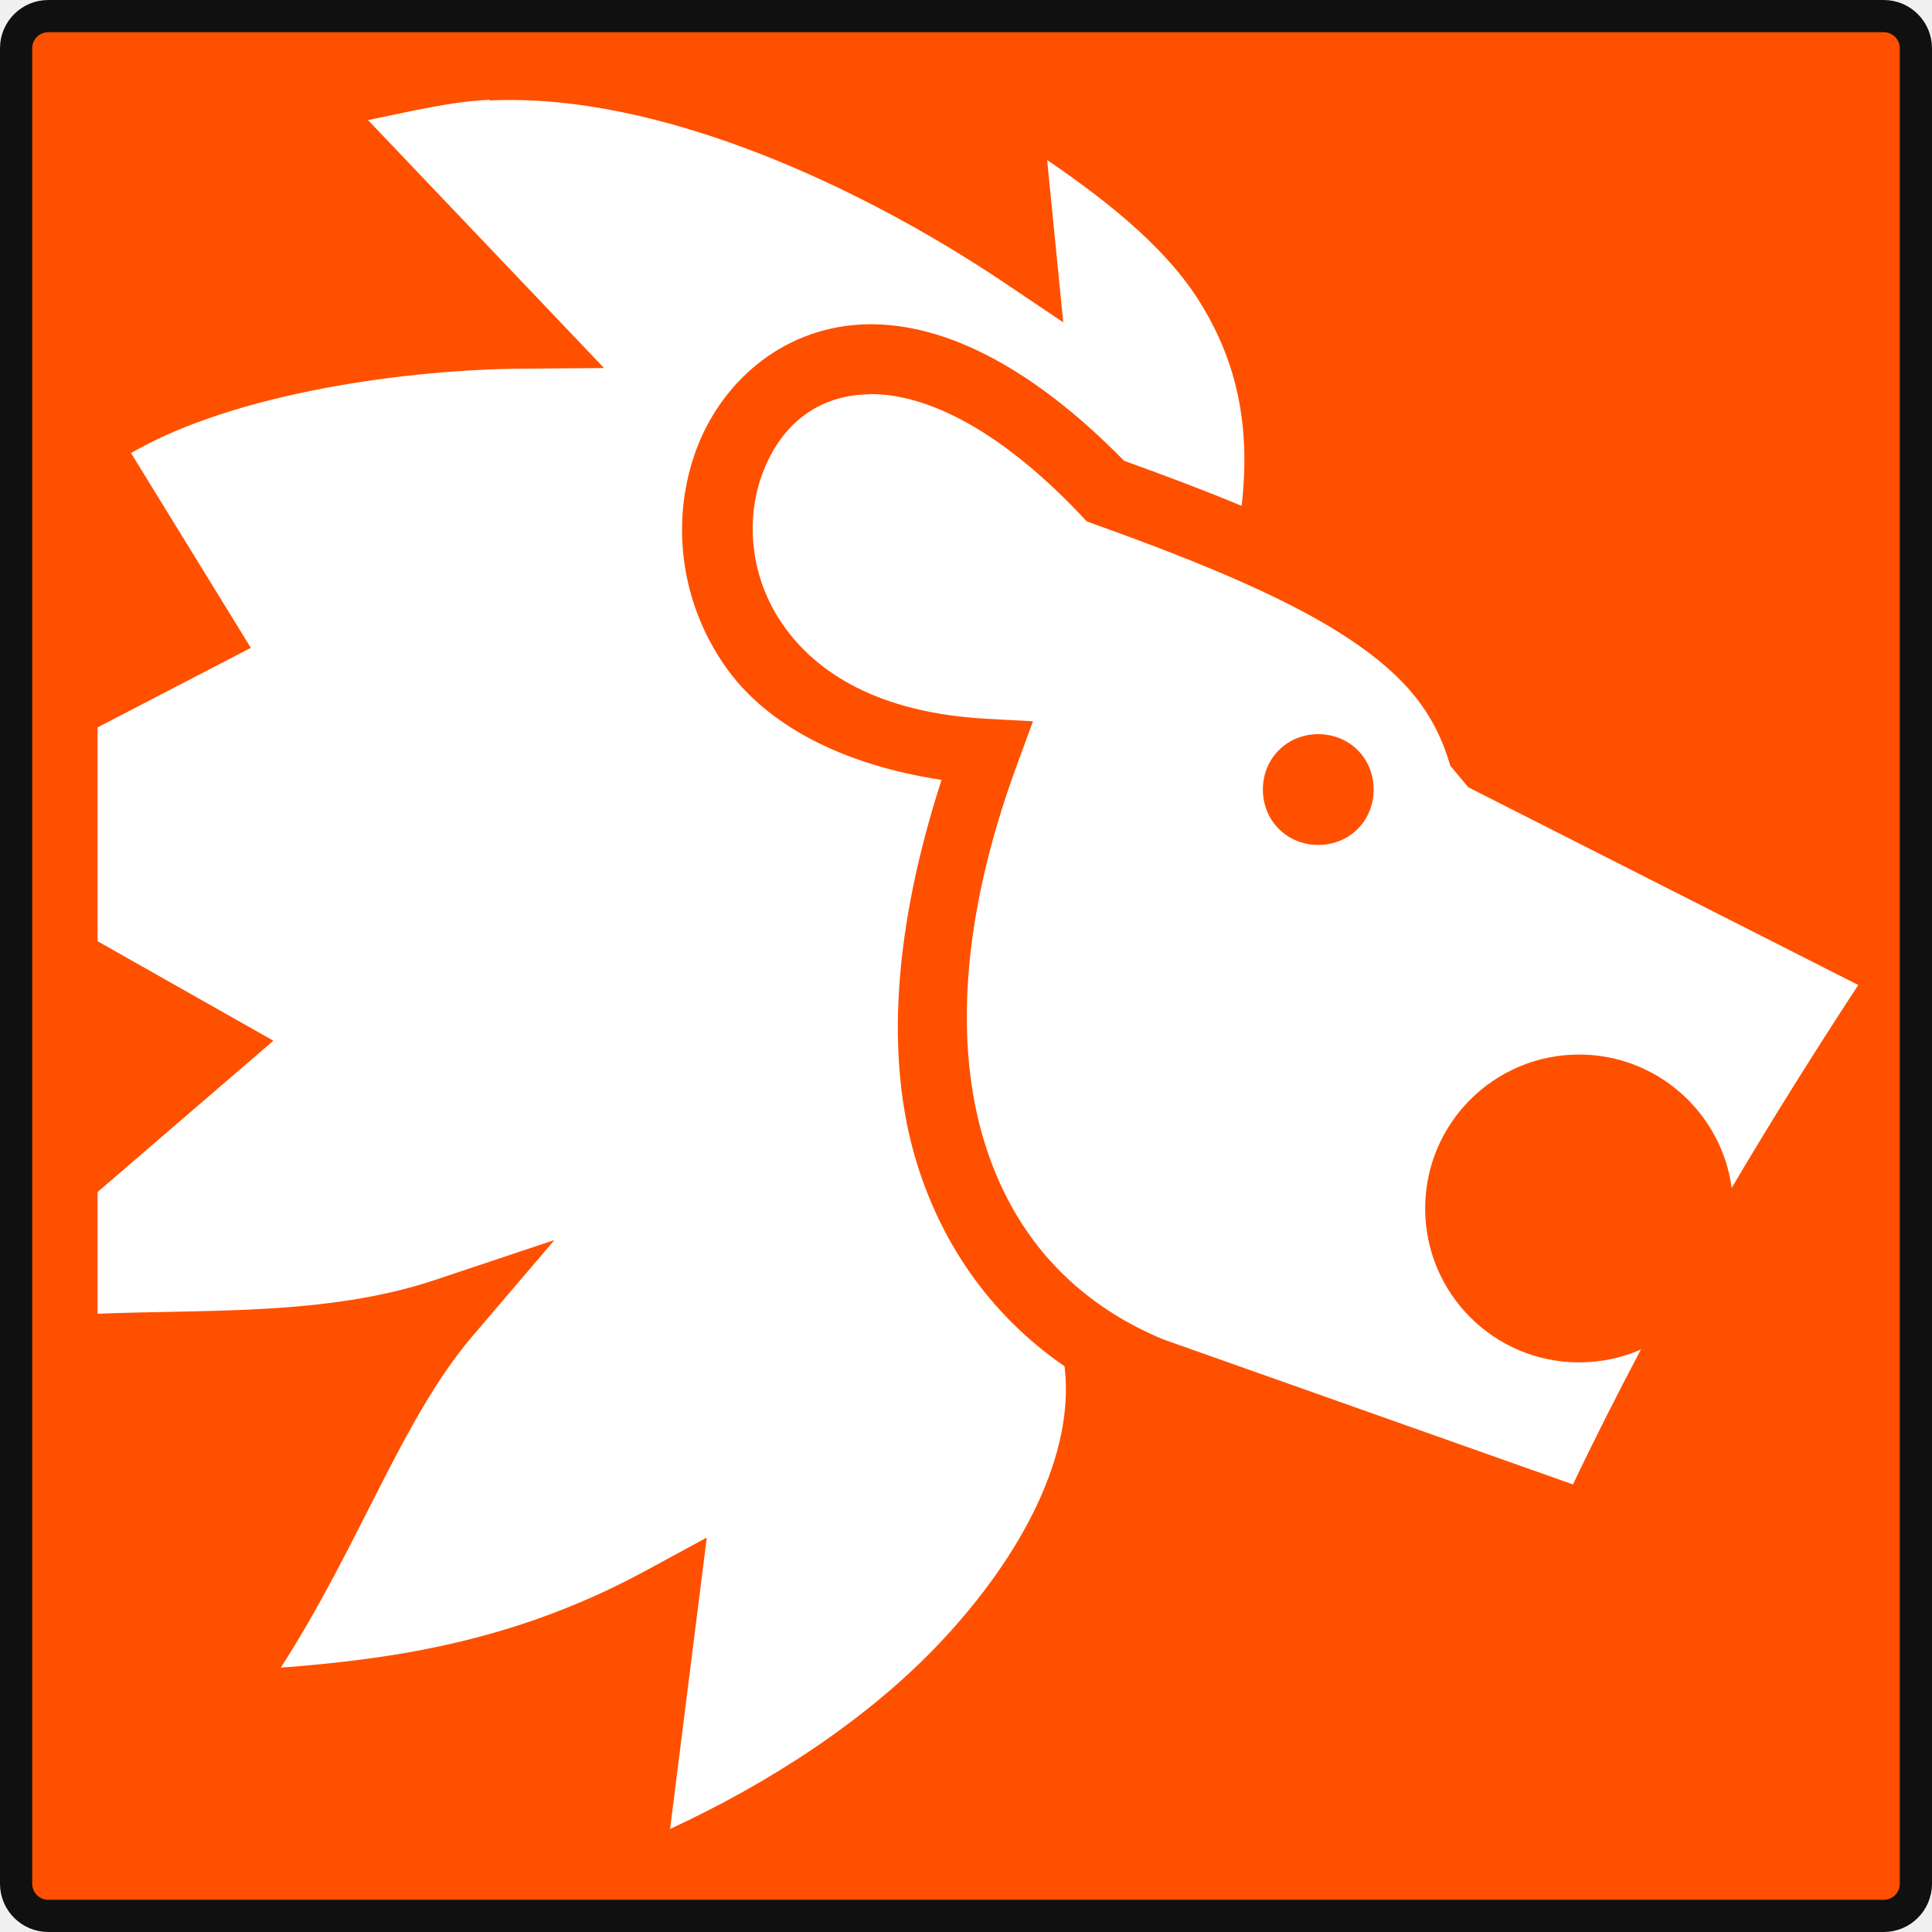
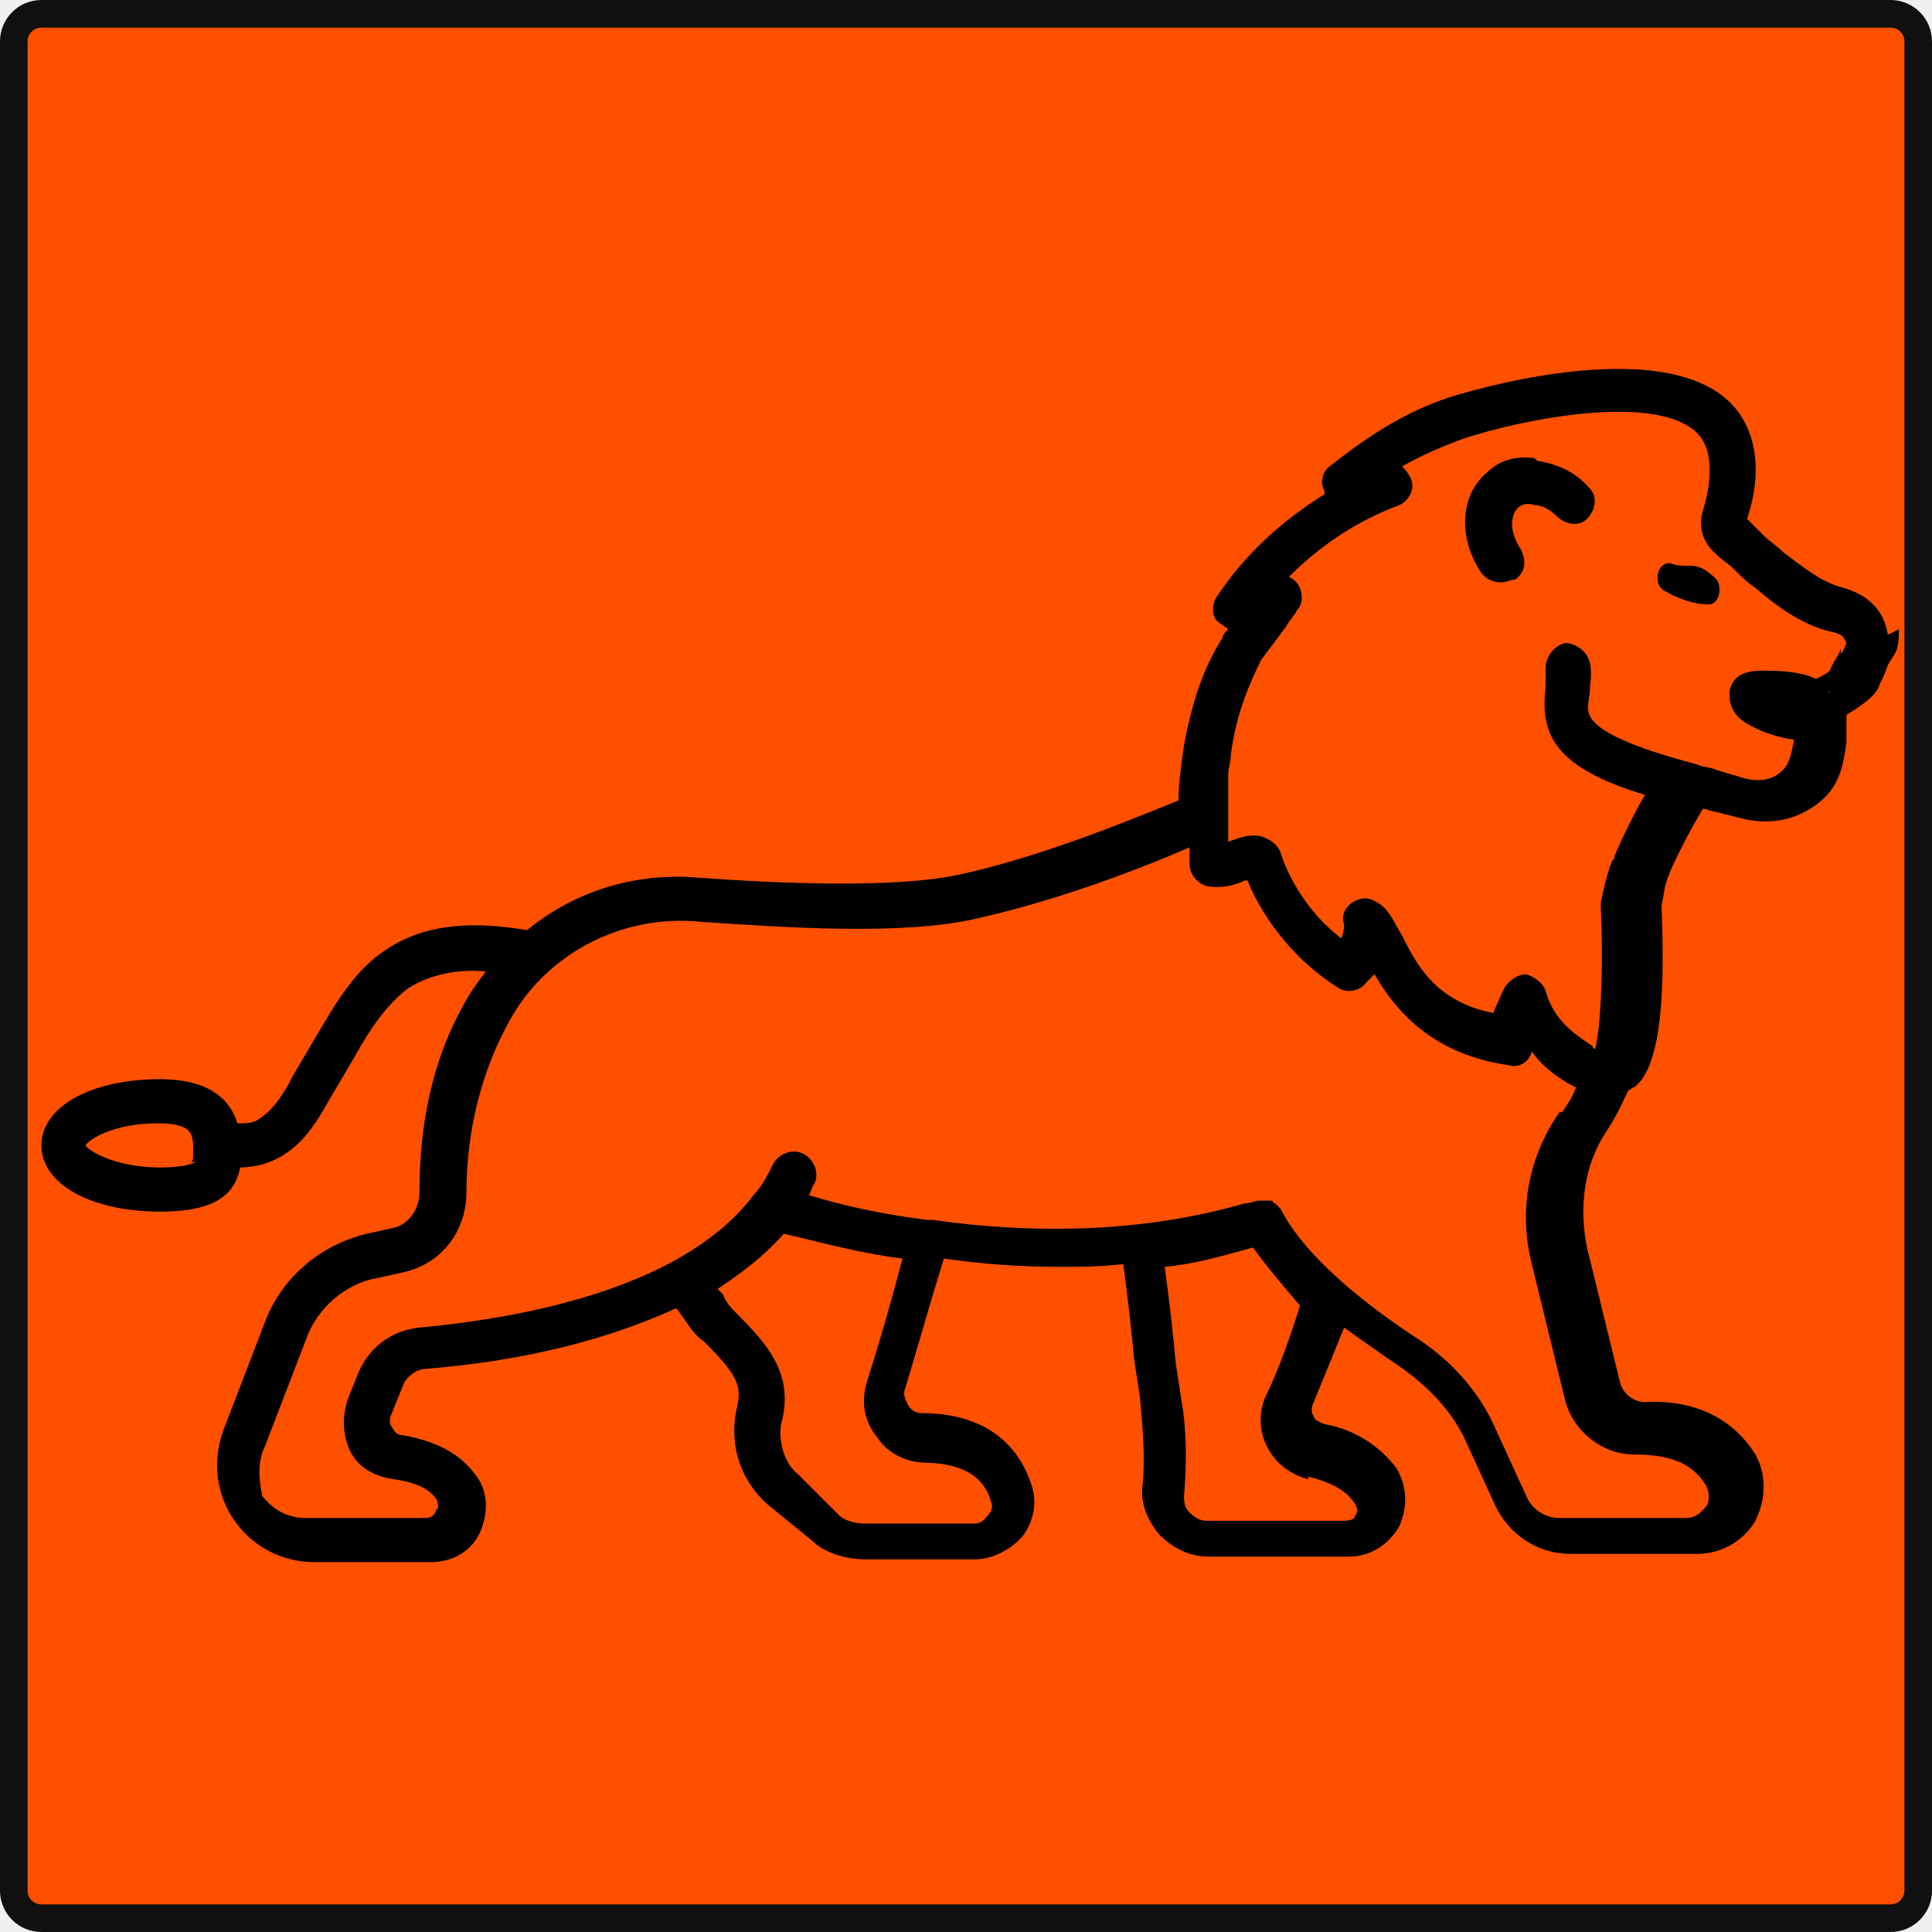
- <svg xmlns="http://www.w3.org/2000/svg" width="60px" height="60px" viewbox="0 0 60 60">
-   <rect x="0.5" y="0.5" width="59" height="59" rx="1" ry="1" style="fill:#ff5000;stroke-width:1px;stroke:#101010" />
-   <path style="fill:#ffffff;stroke:none" d="m 15.21,3.10 c -1.21,0.05 -2.50,0.37 -3.78,0.63 l 7.33,7.70 -2.54,0.02 c -3.45,0.02 -8.88,0.72 -12.15,2.62 l 3.72,6.05 -4.76,2.47 v 6.64 l 5.46,3.09 -5.46,4.70 v 3.78 c 3.31,-0.14 7.11,0.07 10.45,-1.04 l 3.74,-1.25 -2.56,3.00 C 12.47,44.09 11.18,47.97 8.72,51.79 12.46,51.51 16.15,50.90 20.07,48.77 l 1.88,-1.02 -1.14,9.05 c 3.09,-1.43 6.11,-3.39 8.35,-5.75 2.66,-2.81 4.19,-5.92 3.91,-8.53 l -0.01,-0.09 c -2.17,-1.49 -3.78,-3.66 -4.60,-6.35 -0.99,-3.26 -0.69,-7.31 0.78,-11.86 -3.10,-0.47 -5.46,-1.72 -6.72,-3.53 -1.45,-2.08 -1.67,-4.60 -0.91,-6.69 0.76,-2.08 2.61,-3.77 5.09,-3.92 2.41,-0.14 5.22,1.18 8.21,4.23 1.33,0.48 2.55,0.94 3.65,1.40 0.29,-2.51 -0.17,-4.46 -1.22,-6.20 C 36.36,7.86 34.62,6.40 32.52,4.97 L 33.02,10.01 31.10,8.72 C 26.76,5.82 20.49,2.87 15.21,3.12 l 0.00,-0.03 z m 11.77,9.15 c -0.05,0.00 -0.10,0 -0.15,0.00 h 0.00 c -1.59,0.09 -2.64,1.07 -3.16,2.48 -0.52,1.41 -0.38,3.21 0.65,4.68 1.03,1.48 2.95,2.72 6.28,2.91 l 1.48,0.08 -0.51,1.39 c -1.74,4.75 -1.91,8.67 -1.01,11.64 0.90,2.96 2.82,5.02 5.55,6.16 h 0.00 l 12.74,4.51 C 49.51,44.71 50.22,43.31 50.96,41.91 50.37,42.17 49.72,42.31 49.04,42.31 c -2.64,0.00 -4.78,-2.14 -4.78,-4.78 0.00,-2.64 2.14,-4.78 4.78,-4.78 2.42,0.00 4.42,1.80 4.74,4.14 1.25,-2.12 2.57,-4.22 3.93,-6.30 L 45.60,24.45 45.04,23.78 c -0.46,-1.59 -1.35,-2.74 -3.10,-3.91 -1.74,-1.17 -4.34,-2.30 -7.95,-3.59 l -0.24,-0.09 -0.18,-0.19 c -2.73,-2.88 -5.01,-3.79 -6.59,-3.76 z m 13.96,10.55 c 0.97,0 1.72,0.75 1.72,1.72 0,0.97 -0.75,1.72 -1.72,1.72 -0.97,0.00 -1.72,-0.75 -1.72,-1.72 0.00,-0.97 0.75,-1.72 1.72,-1.72 z" />
+ <svg xmlns="http://www.w3.org/2000/svg" width="70px" height="70px" viewbox="0 0 70 70">
+   <rect x="0.5" y="0.5" width="69" height="69" rx="1" ry="1" style="fill:#ff5000;stroke-width:1px;stroke:#101010" />
+   <g id="lion">
+     <path style="fill:#000000;stroke:none" d="m 68.4,23.0 c -0.2,-1.3 -1.3,-1.6 -1.6,-1.7 -0.8,-0.2 -1.4,-0.7 -2.2,-1.3 -0.2,-0.2 -0.5,-0.4 -0.7,-0.6 -0.2,-0.2 -0.4,-0.4 -0.6,-0.6 0.6,-1.8 0.3,-3.3 -0.6,-4.2 -2.6,-2.6 -9.9,-0.3 -10.2,-0.2 -1.5,0.5 -2.8,1.3 -4.2,2.4 -0.3,0.2 -0.4,0.4 -0.4,0.7 0,0.1 0.1,0.3 0.1,0.4 -1.6,1.0 -2.9,2.2 -3.9,3.7 -0.2,0.3 -0.2,0.7 0,0.9 0.1,0.1 0.3,0.2 0.4,0.3 -0.1,0.1 -0.2,0.2 -0.2,0.3 -0.7,1.1 -1.1,2.3 -1.4,3.9 -0.1,0.7 -0.2,1.4 -0.2,2.0 -2.2,0.9 -5.2,2.1 -8.0,2.7 -2.4,0.5 -6.6,0.3 -9.4,0.1 -2.3,-0.2 -4.5,0.5 -6.2,1.9 -1.8,-0.3 -3.6,-0.3 -5.1,0.7 -1.1,0.7 -1.8,1.9 -2.4,2.9 l -1.0,1.7 C 10.2,39.8 9.8,40.3 9.3,40.6 9.1,40.7 8.9,40.7 8.6,40.7 8.3,39.7 7.4,39.1 5.8,39.1 c -2.5,0 -4.3,1.0 -4.3,2.4 0,1.4 1.8,2.4 4.3,2.4 1.8,0 2.7,-0.5 2.9,-1.6 0.4,0 0.9,-0.1 1.3,-0.3 1.0,-0.5 1.5,-1.4 1.9,-2.1 l 1.0,-1.7 c 0.5,-0.9 1.1,-1.8 1.9,-2.4 0.8,-0.5 1.8,-0.7 2.8,-0.6 -0.3,0.4 -0.6,0.8 -0.8,1.2 -1.4,2.5 -1.6,5.1 -1.6,6.8 0,0.6 -0.4,1.2 -1.0,1.3 l -0.9,0.2 c -1.7,0.4 -3.1,1.6 -3.7,3.2 l -1.5,3.9 c -0.4,1.1 -0.3,2.3 0.4,3.3 0.7,1.0 1.8,1.5 2.9,1.5 h 4.2 c 0.8,0 1.5,-0.4 1.8,-1.1 0.3,-0.7 0.3,-1.5 -0.2,-2.1 -0.6,-0.8 -1.5,-1.2 -2.6,-1.4 -0.2,0 -0.3,-0.1 -0.4,-0.3 -0.1,-0.1 -0.1,-0.3 0,-0.5 l 0.4,-1.0 c 0.1,-0.3 0.5,-0.6 0.8,-0.6 3.7,-0.3 6.7,-1.1 9.1,-2.2 0.1,0.1 0.2,0.3 0.3,0.4 0.2,0.3 0.4,0.6 0.7,0.8 1.2,1.2 1.4,1.6 1.2,2.4 -0.3,1.3 0.1,2.6 1.1,3.5 l 1.6,1.3 c 0.5,0.5 1.3,0.7 2.0,0.7 l 3.9,0 c 0.7,0 1.4,-0.4 1.8,-0.9 0.4,-0.6 0.5,-1.3 0.2,-2.0 -0.6,-1.6 -2.0,-2.4 -3.9,-2.4 -0.2,0 -0.4,-0.1 -0.5,-0.3 -0.1,-0.2 -0.2,-0.4 -0.1,-0.6 0.6,-2.0 0.9,-3.1 1.4,-4.7 1.4,0.2 2.7,0.3 4.2,0.3 0.7,0 1.5,0 2.3,-0.1 0.2,1.5 0.3,2.5 0.4,3.5 l 0.2,1.3 c 0.1,1.1 0.2,2.2 0.1,3.2 -0.1,0.7 0.2,1.3 0.6,1.8 0.5,0.5 1.1,0.8 1.8,0.8 l 5.1,0 c 0.7,0 1.4,-0.4 1.8,-1.1 0.3,-0.7 0.3,-1.4 -0.1,-2.1 -0.6,-0.8 -1.5,-1.4 -2.6,-1.6 -0.3,-0.1 -0.4,-0.2 -0.4,-0.3 -0.1,-0.1 -0.1,-0.3 0,-0.5 0.2,-0.5 0.7,-1.7 1.1,-2.7 0.7,0.5 1.4,1.0 2.0,1.4 1.0,0.7 1.9,1.6 2.4,2.7 l 1.1,2.4 c 0.5,1.0 1.5,1.7 2.7,1.7 h 4.6 c 0.9,0 1.7,-0.5 2.1,-1.2 0.4,-0.8 0.4,-1.7 0,-2.4 -0.8,-1.3 -2.2,-2.0 -4.0,-1.9 -0.4,0 -0.8,-0.3 -0.9,-0.7 l -1.2,-4.9 c -0.3,-1.5 -0.1,-3.0 0.7,-4.2 0.4,-0.6 0.6,-1.1 0.8,-1.5 0.1,0 0.1,-0.1 0.2,-0.1 1.1,-0.8 1.1,-4.0 1.0,-6.6 0.1,-0.4 0.1,-0.7 0.2,-0.9 0,-0.1 0.1,-0.2 0.1,-0.3 0.4,-0.9 0.9,-1.8 1.2,-2.3 0.1,0 0.3,0.1 0.4,0.1 0.4,0.1 0.8,0.2 1.2,0.3 1.1,0.2 2.0,-0.1 2.7,-0.7 0.7,-0.6 0.8,-1.4 0.9,-2.1 0,-0.2 0,-0.4 0,-0.6 v -0.3 c 0,0 0,-0.1 0,-0.1 0.5,-0.3 1.1,-0.7 1.2,-1.1 0.1,-0.2 0.2,-0.4 0.3,-0.7 0.1,-0.2 0.2,-0.3 0.3,-0.5 0.1,-0.3 0.1,-0.5 0.1,-0.8 z M 7.1,42.1 c 0,0 -0.3,0.2 -1.3,0.2 -1.6,0 -2.6,-0.6 -2.7,-0.8 0.1,-0.2 1.0,-0.8 2.6,-0.8 1.3,0 1.3,0.4 1.3,1.0 0,0.3 0,0.4 -0.1,0.4 z M 33.5,53.0 c 1.9,0 2.3,1.0 2.4,1.4 0.1,0.2 0,0.4 -0.1,0.5 -0.1,0.1 -0.2,0.3 -0.5,0.3 h -4.0 c -0.3,0 -0.7,-0.1 -0.9,-0.3 L 28.9,53.4 c -0.5,-0.4 -0.7,-1.2 -0.6,-1.8 0.5,-1.8 -0.5,-2.9 -1.6,-4.0 -0.2,-0.2 -0.4,-0.4 -0.5,-0.7 -0.1,-0.1 -0.1,-0.1 -0.2,-0.2 0.9,-0.6 1.7,-1.2 2.4,-2.0 1.3,0.3 2.7,0.7 4.3,0.9 -0.4,1.5 -0.7,2.6 -1.3,4.5 -0.2,0.7 -0.1,1.4 0.4,2.0 0.4,0.6 1.1,0.9 1.8,0.9 z m 13.9,0.5 c 0.8,0.2 1.4,0.5 1.7,1.0 0.1,0.2 0.1,0.3 0,0.4 0,0.1 -0.1,0.2 -0.4,0.2 H 43.7 c -0.2,0 -0.4,-0.1 -0.6,-0.3 -0.2,-0.2 -0.2,-0.4 -0.2,-0.6 0.1,-1.2 0.1,-2.4 -0.1,-3.5 l -0.2,-1.3 c -0.1,-1.1 -0.2,-2.0 -0.4,-3.5 1.1,-0.1 2.1,-0.4 3.2,-0.7 0.5,0.7 1.1,1.4 1.7,2.1 -0.3,1.0 -0.8,2.4 -1.2,3.2 -0.3,0.6 -0.3,1.3 0,1.9 0.3,0.6 0.8,1.0 1.5,1.2 z m 9.1,-13.2 c -1.1,1.6 -1.5,3.5 -1.0,5.5 l 1.2,4.9 c 0.3,1.2 1.4,2.0 2.5,2.0 1.3,0 2.1,0.3 2.6,1.1 0.2,0.4 0.1,0.7 0,0.8 -0.1,0.1 -0.3,0.4 -0.7,0.4 h -4.6 c -0.5,0 -1.0,-0.3 -1.2,-0.8 l -1.1,-2.4 c -0.6,-1.4 -1.7,-2.6 -3.0,-3.4 -2.4,-1.6 -4.1,-3.2 -4.8,-4.6 0,0 0,0 0,0 0,0 -0.1,-0.1 -0.1,-0.1 l 0,0 c 0,0 -0.1,-0.1 -0.1,-0.1 0,0 0,0 0,0 0,0 -0.1,0 -0.1,-0.1 0,0 0,0 -0.1,0 0,0 -0.1,0 -0.1,0 0,0 -0.1,0 -0.1,0 0,0 0,0 -0.1,0 h -0.1 0 0 0 c -0.1,0 -0.3,0.1 -0.5,0.1 -3.8,1.1 -7.8,1.1 -11.3,0.6 h 0 c -0.1,0 -0.1,0 -0.2,0 -1.6,-0.2 -3.0,-0.5 -4.3,-0.9 0.1,-0.1 0.1,-0.3 0.2,-0.4 0.2,-0.4 0,-0.9 -0.4,-1.1 -0.4,-0.2 -0.9,0 -1.1,0.4 -0.2,0.4 -0.4,0.8 -0.7,1.1 -2.4,3.2 -7.8,4.4 -12.1,4.8 -1.0,0.1 -1.8,0.7 -2.2,1.6 l -0.4,1.0 c -0.2,0.6 -0.2,1.3 0.1,1.9 0.3,0.6 0.9,0.9 1.6,1.0 0.7,0.1 1.2,0.3 1.5,0.7 0.1,0.2 0.1,0.4 0,0.4 0,0.1 -0.1,0.3 -0.4,0.3 h -4.3 c -0.7,0 -1.2,-0.3 -1.6,-0.8 C 9.4,53.7 9.3,53.0 9.6,52.4 L 11.1,48.5 c 0.4,-1.1 1.4,-2.0 2.6,-2.2 l 0.9,-0.2 c 1.4,-0.3 2.3,-1.5 2.3,-2.9 0,-1.6 0.3,-3.9 1.5,-6.1 1.3,-2.5 4.1,-4.0 7.0,-3.7 3.0,0.2 7.2,0.5 9.9,-0.1 2.7,-0.6 5.5,-1.6 7.8,-2.6 v 0.6 c 0,0.4 0.3,0.7 0.6,0.8 0.5,0.1 1.0,0 1.4,-0.2 0,0 0.1,0 0.1,0 0.4,1.0 1.4,2.7 3.3,3.9 0.3,0.2 0.8,0.1 1.0,-0.2 0.1,-0.1 0.2,-0.2 0.3,-0.3 0.7,1.2 2.0,2.9 4.9,3.3 0.3,0.1 0.7,-0.1 0.8,-0.5 0.5,0.7 1.2,1.1 1.6,1.3 h 0 c -0.1,0.3 -0.3,0.6 -0.5,0.9 z m 9.7,-15.3 c 0.1,0.1 0.1,0.1 0.1,0.2 0,-0.1 -0.1,-0.2 -0.1,-0.2 z m 0.5,-1.5 c -0.1,0.3 -0.3,0.5 -0.4,0.8 -0.1,0.1 -0.3,0.2 -0.5,0.3 -0.6,-0.3 -1.5,-0.3 -1.9,-0.3 -0.3,0 -1.0,0 -1.2,0.6 -0.1,0.4 0,0.8 0.3,1.1 0.3,0.3 1.2,0.7 2.0,0.8 -0.1,0.6 -0.2,0.9 -0.4,1.1 -0.2,0.2 -0.6,0.5 -1.4,0.3 -0.3,-0.1 -0.7,-0.2 -1.0,-0.3 -0.2,-0.1 -0.5,-0.1 -0.7,-0.2 -1.9,-0.5 -3.2,-1.0 -3.7,-1.5 -0.3,-0.3 -0.3,-0.5 -0.2,-1.1 0,-0.3 0.1,-0.7 0,-1.1 -0.1,-0.4 -0.5,-0.7 -0.9,-0.7 -0.4,0.1 -0.7,0.5 -0.7,0.9 0,0.2 0,0.4 0,0.7 -0.2,1.7 0.3,2.9 3.6,3.9 -0.4,0.7 -0.8,1.5 -1.1,2.2 0,0.1 0,0.1 -0.1,0.2 0,0.1 -0.1,0.2 -0.1,0.3 -0.1,0.3 -0.2,0.7 -0.3,1.2 0,0.1 0,0.1 0,0.2 0.1,2.1 0,4.3 -0.2,5.1 0,0 -0.1,0 -0.1,-0.1 -0.6,-0.4 -1.4,-0.9 -1.7,-2.0 -0.1,-0.3 -0.4,-0.5 -0.7,-0.6 -0.3,0 -0.6,0.2 -0.8,0.5 l -0.4,0.9 C 52.0,36.3 51.3,34.9 50.8,33.9 50.5,33.4 50.3,32.9 49.9,32.7 c -0.3,-0.2 -0.6,-0.2 -0.9,0 -0.3,0.2 -0.4,0.5 -0.3,0.8 0,0.1 0,0.2 -0.1,0.5 -1.7,-1.3 -2.2,-3.1 -2.2,-3.1 -0.1,-0.3 -0.4,-0.5 -0.7,-0.6 -0.5,-0.1 -0.9,0.1 -1.2,0.2 l 0,-2.3 c 0,0 0,-0.1 0,-0.1 0,-0.3 0.1,-0.5 0.1,-0.8 0.2,-1.4 0.6,-2.4 1.1,-3.4 0.3,-0.4 0.6,-0.8 0.9,-1.2 0.1,-0.2 0.3,-0.4 0.4,-0.6 0.2,-0.2 0.2,-0.5 0.1,-0.8 -0.1,-0.2 -0.2,-0.3 -0.4,-0.4 1.1,-1.1 2.4,-2.0 4.0,-2.6 0.2,-0.1 0.3,-0.2 0.4,-0.4 0.1,-0.2 0.1,-0.4 0,-0.6 -0.1,-0.2 -0.2,-0.3 -0.3,-0.4 0.7,-0.4 1.4,-0.7 2.2,-1.0 2.1,-0.7 7.0,-1.7 8.5,-0.2 0.5,0.5 0.6,1.5 0.2,2.8 -0.1,0.3 -0.2,1.0 0.5,1.6 0.2,0.2 0.4,0.3 0.6,0.5 0.2,0.2 0.5,0.5 0.8,0.7 0.8,0.7 1.8,1.4 2.8,1.6 0.4,0.1 0.4,0.2 0.5,0.4 v 0 c -0.1,0.2 -0.1,0.3 -0.2,0.4 z" />
+     <path style="fill:#000000;stroke:none" d="m 61.2,20.5 c -0.2,0 -0.5,0 -0.7,-0.1 -0.5,0 -0.6,0.8 -0.2,1.0 0.5,0.3 1.1,0.5 1.6,0.5 0.4,0 0.5,-0.6 0.3,-0.9 -0.3,-0.3 -0.6,-0.5 -0.9,-0.5 z" />
+     <path style="fill:#000000;stroke:none" d="m 55.6,16.6 c -0.7,-0.1 -1.3,0.1 -1.7,0.5 -1.0,0.8 -1.1,2.4 -0.2,3.7 0.2,0.2 0.4,0.3 0.7,0.3 0.2,0 0.3,-0.1 0.5,-0.1 0.4,-0.3 0.4,-0.7 0.2,-1.1 -0.4,-0.6 -0.4,-1.2 -0.1,-1.5 0.1,-0.1 0.3,-0.2 0.6,-0.1 0.3,0 0.6,0.2 0.8,0.4 0.3,0.3 0.8,0.4 1.1,0.1 0.3,-0.3 0.4,-0.8 0.1,-1.1 -0.5,-0.6 -1.2,-0.9 -1.9,-1.0 z" />
+   </g>
</svg>
